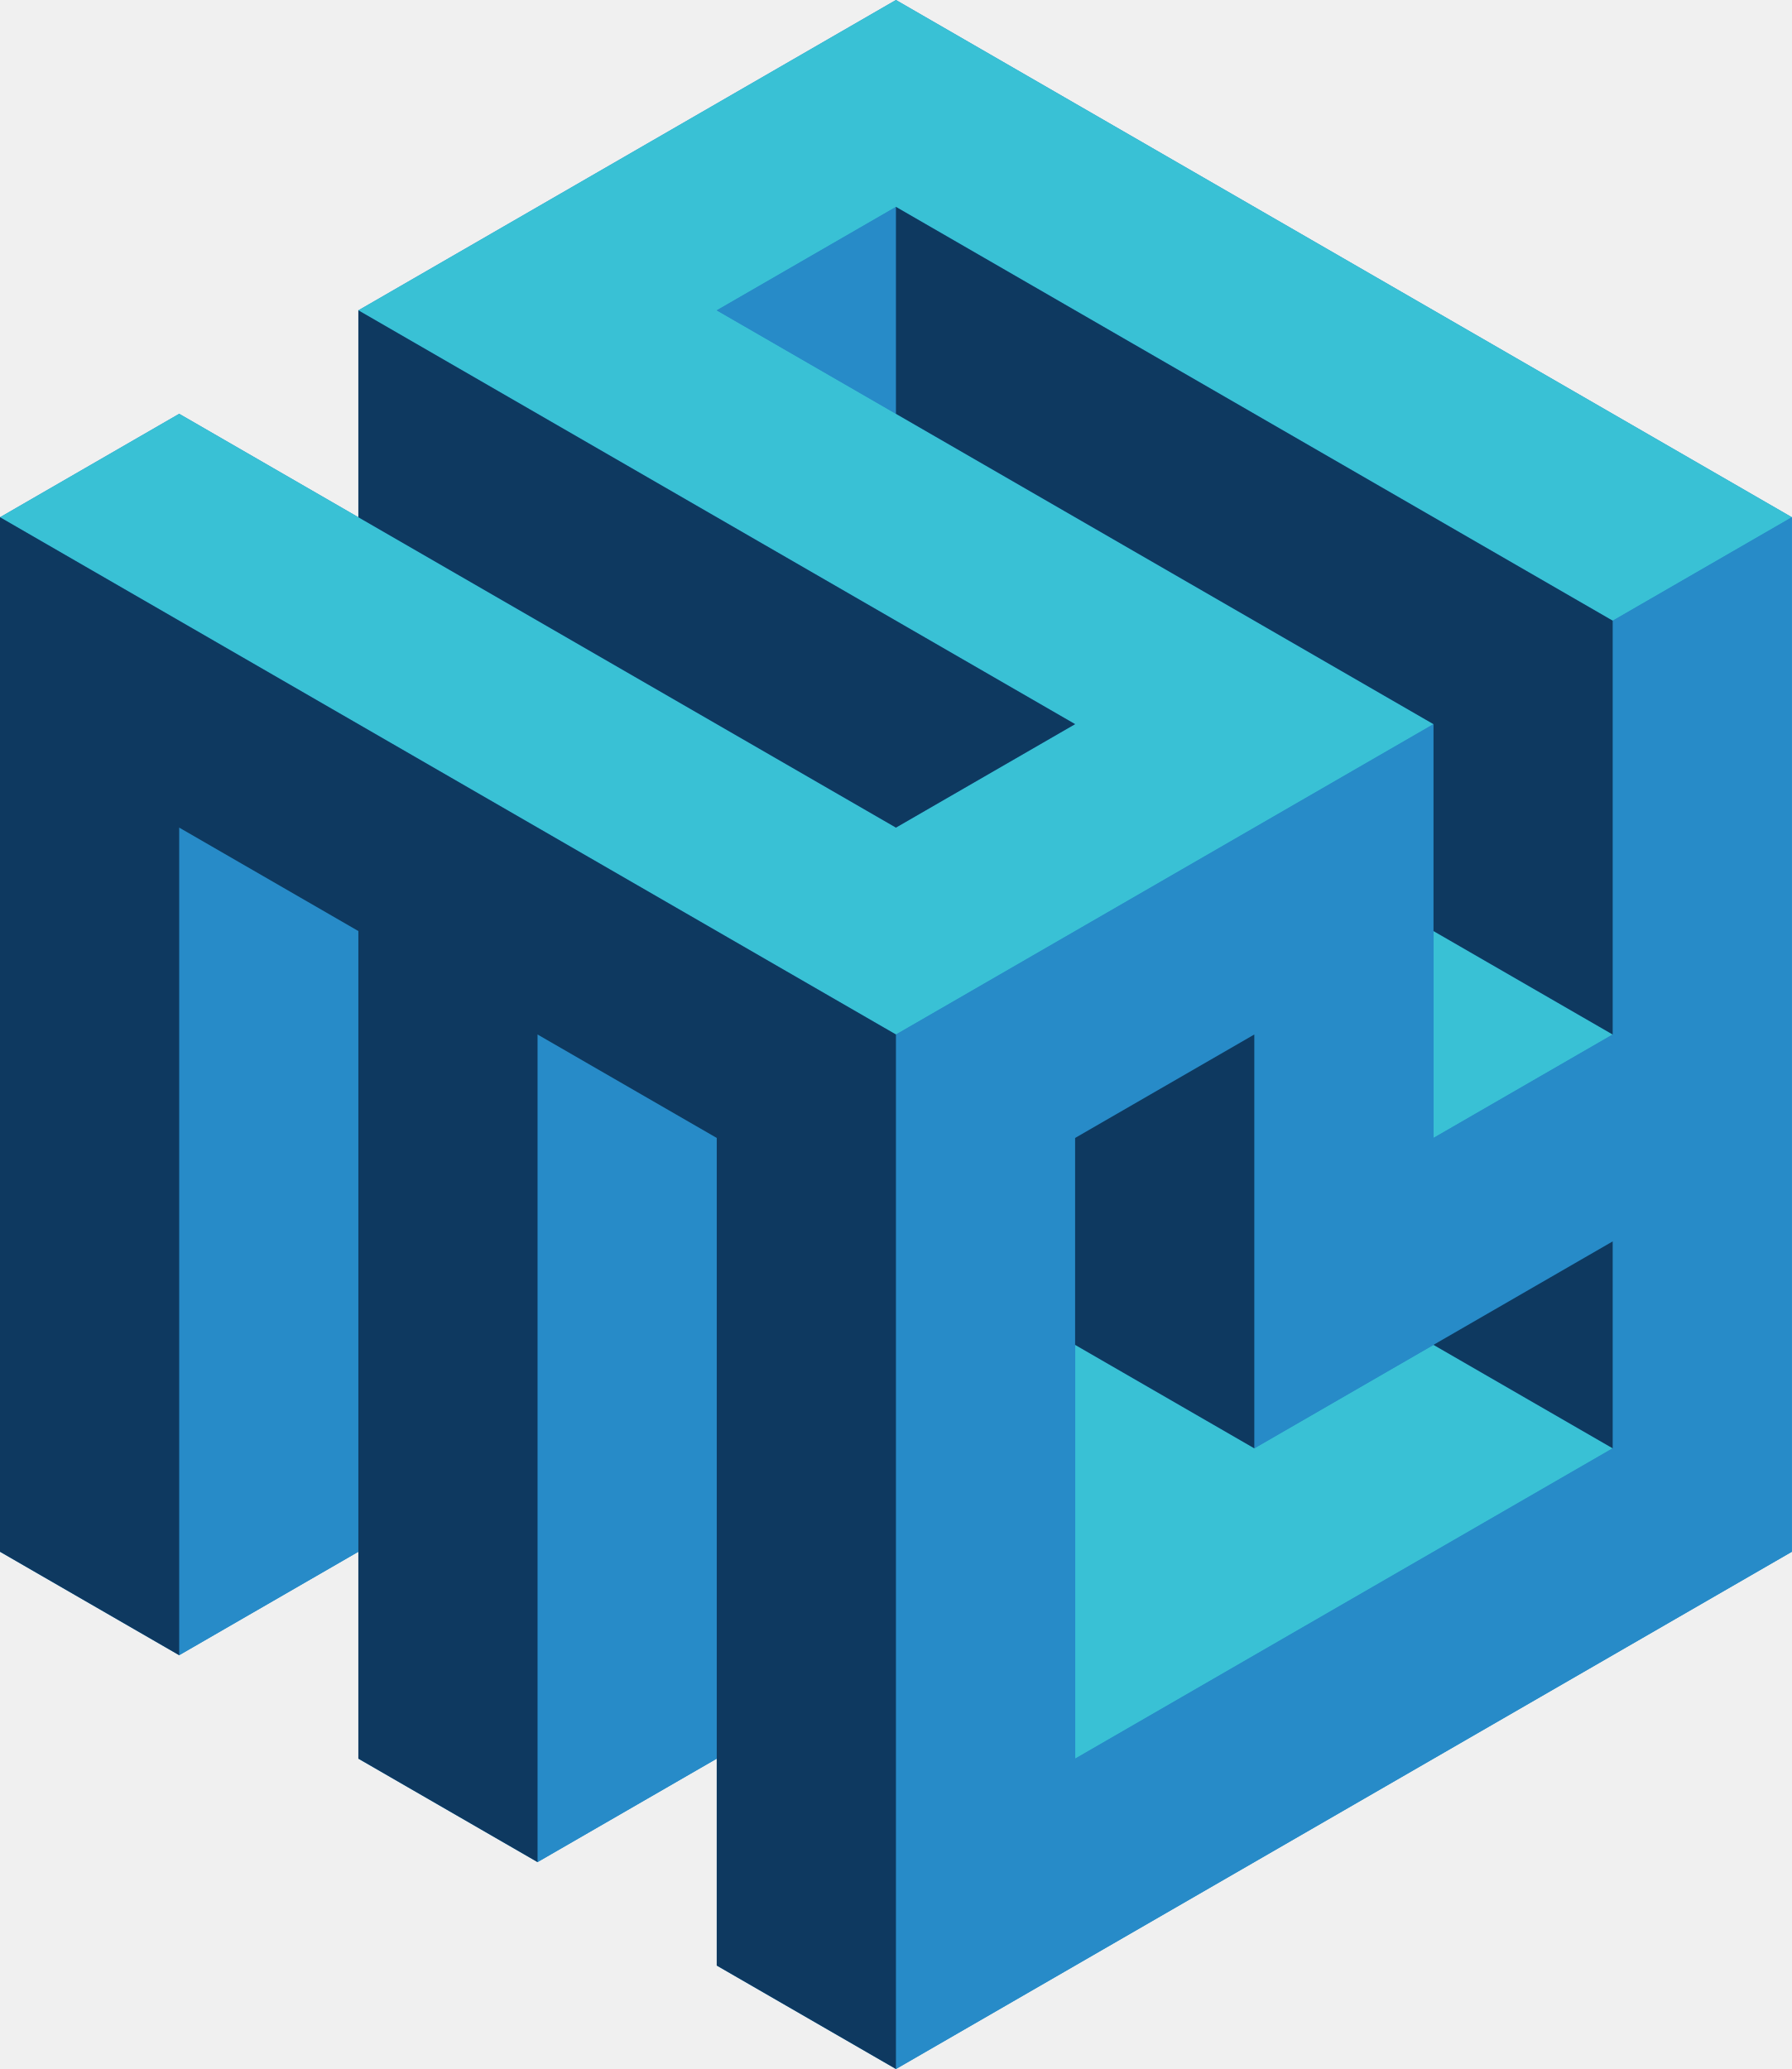
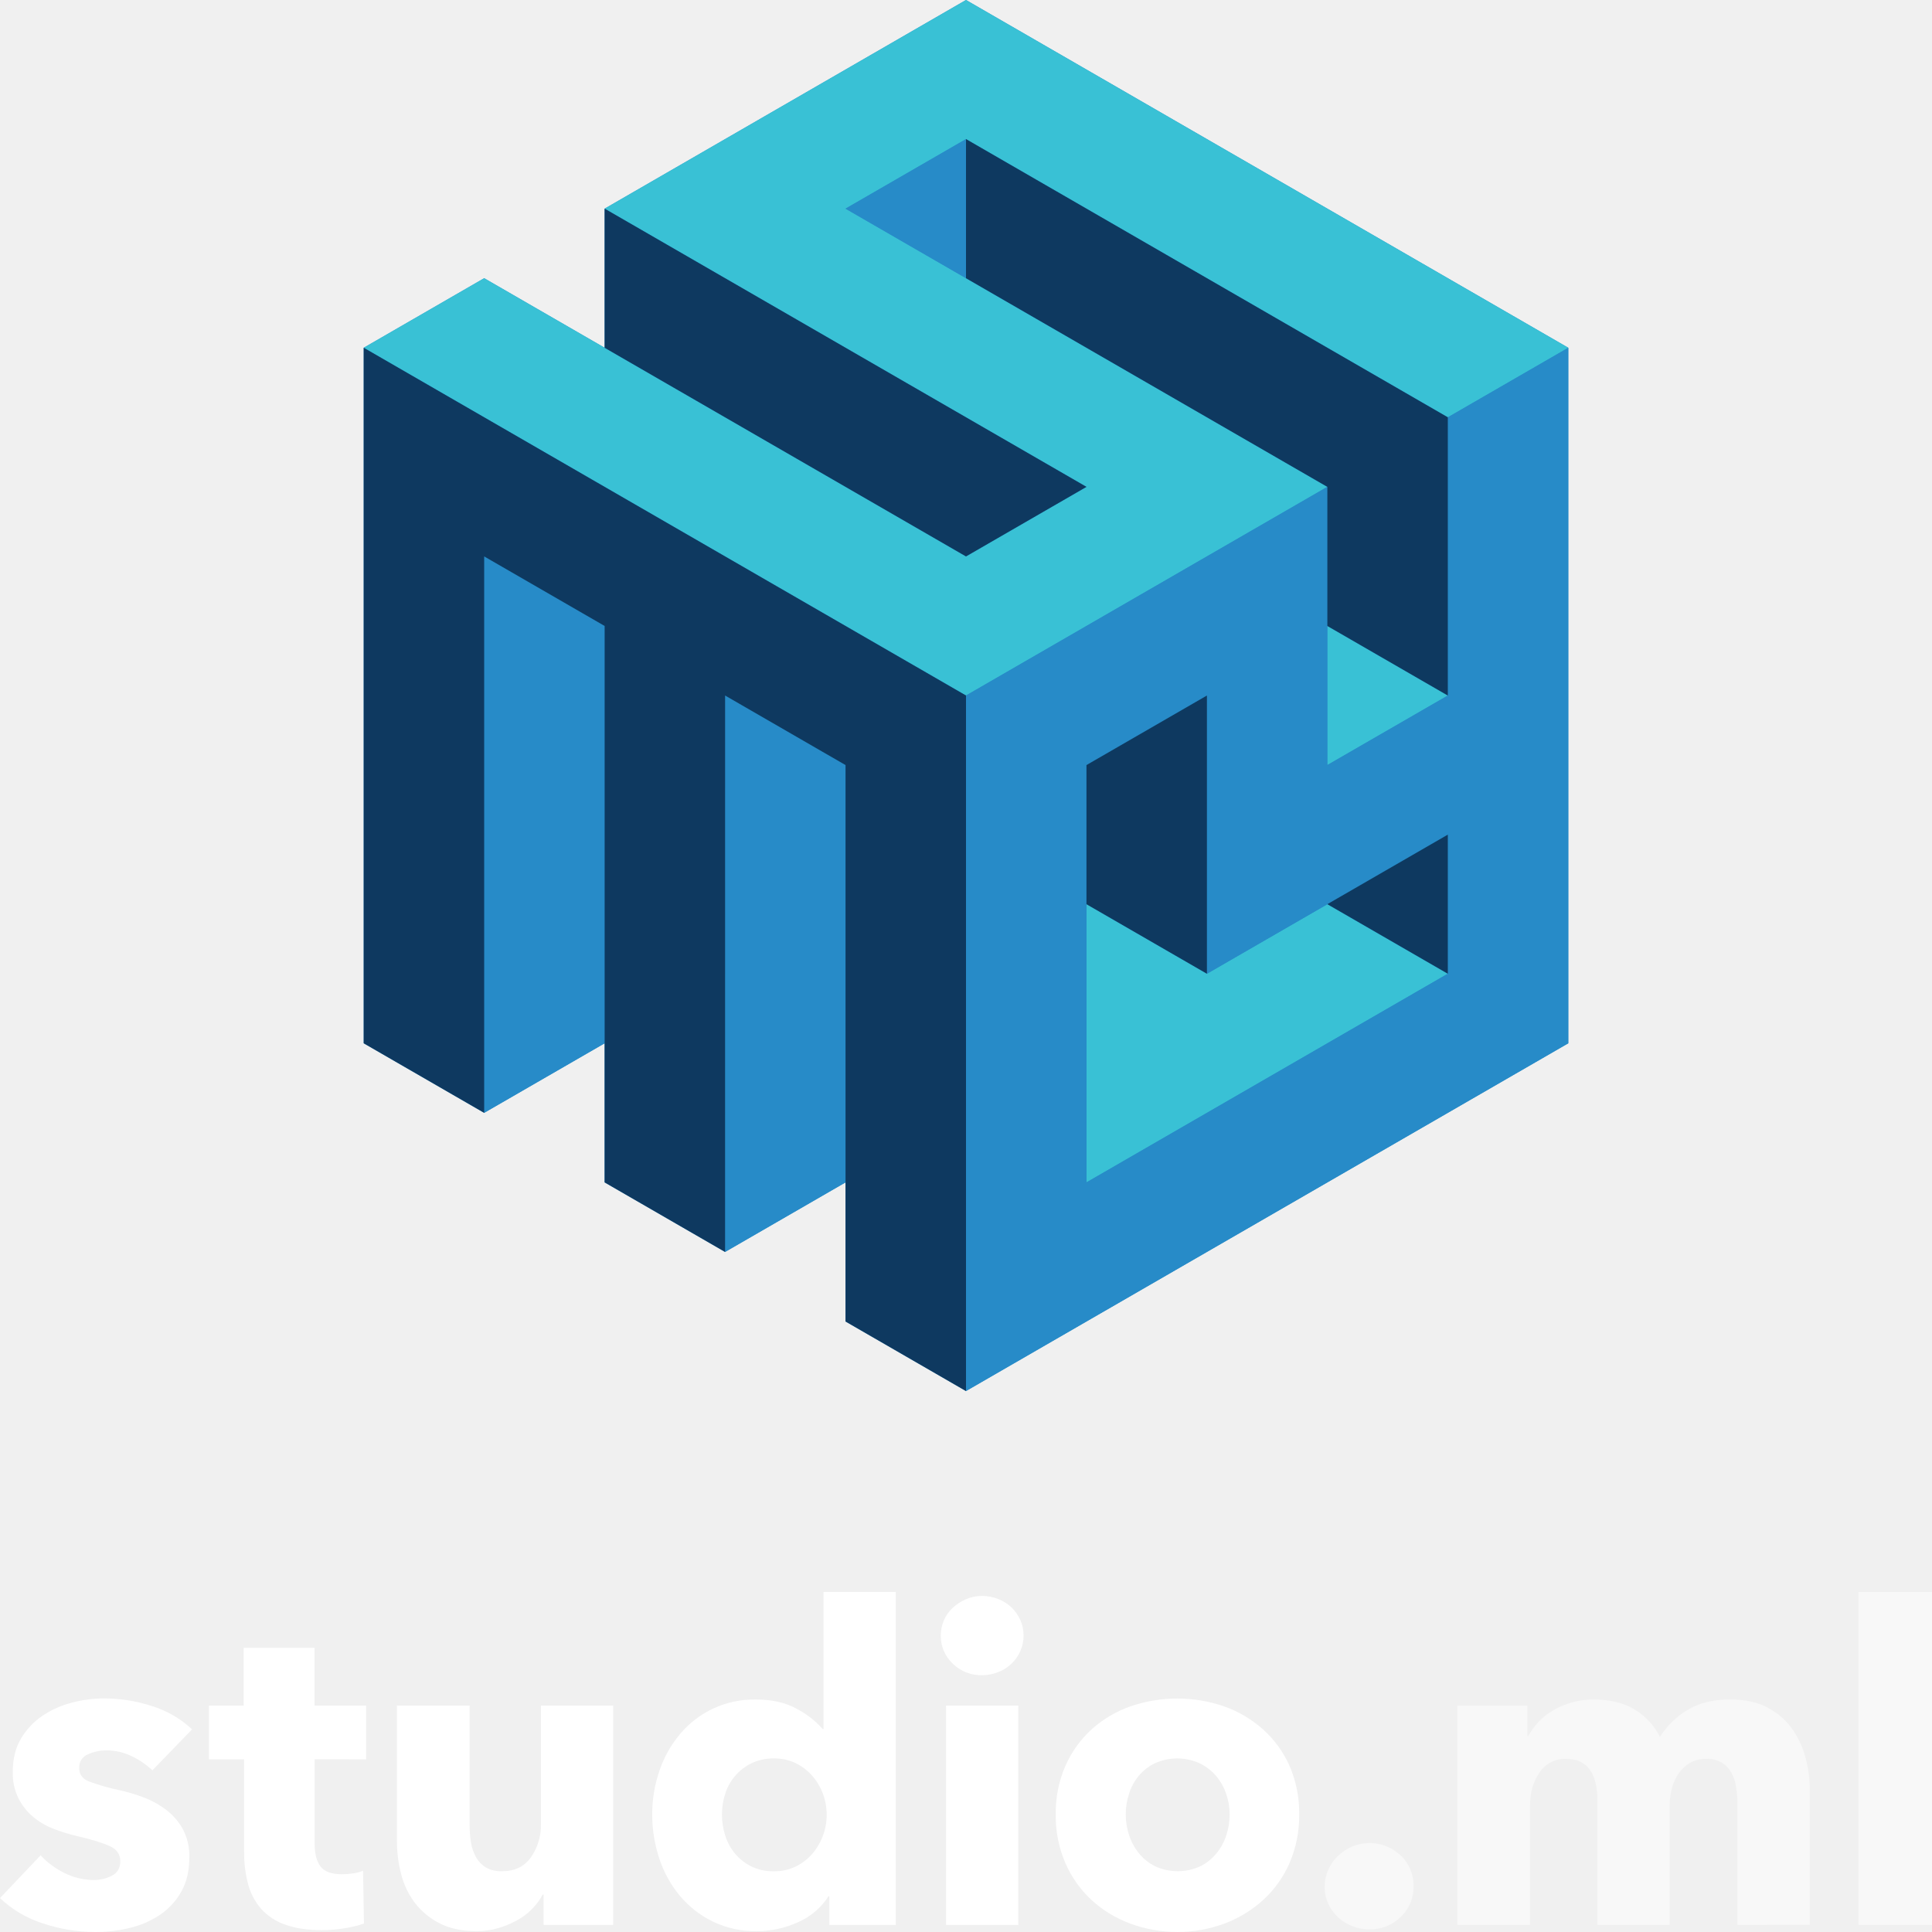
- <svg xmlns="http://www.w3.org/2000/svg" viewBox="0 0 623.47 720">
+ <svg xmlns="http://www.w3.org/2000/svg" id="Layer_1" data-name="Layer 1" viewBox="0 0 1000 1000">
  <defs>
-     <style>.cls-1{fill:#278bc8;}.cls-2{fill:#39c1d5;}.cls-3{fill:#0e3960;}</style>
+     <style>.cls-1{fill:#278bc8;}.cls-2{fill:#39c1d5;}.cls-3{fill:#0e3960;}.cls-4{fill:#fff;}.cls-5{opacity:0.5;}</style>
  </defs>
-   <g id="Layer_2" data-name="Layer 2">
-     <g id="Layer_1-2" data-name="Layer 1">
-       <polygon class="cls-1" points="623.48 180 623.48 540 311.74 720 249.39 684 249.39 612 187.04 648 124.69 612 124.69 540 62.35 576 0 540 0 180 62.35 144 124.69 180 124.69 108 311.74 0 623.48 180" />
-       <polygon class="cls-2" points="561.13 216 623.48 180 311.74 0 124.69 108 374.08 252 311.74 288 62.35 144 0 180 311.74 360 498.78 252 249.39 108 311.74 72 561.13 216" />
-       <polygon class="cls-2" points="498.78 324 498.78 396 561.13 360 498.78 324" />
-       <polygon class="cls-2" points="561.13 504 498.78 468 436.43 504 374.08 468 374.08 612 561.13 504" />
-       <polygon class="cls-1" points="311.74 72 311.74 144 249.39 108 311.74 72" />
-       <path class="cls-1" d="M561.13,216V360l-62.35,36V252l-187,108V720L623.47,540V180Zm0,288-187,108V396l62.35-36V504l124.69-72Z" />
-       <polygon class="cls-1" points="62.35 288 62.35 576 124.69 540 124.69 324 62.35 288" />
-       <polygon class="cls-1" points="187.04 360 187.04 648 249.39 612 249.39 396 187.04 360" />
-       <polygon class="cls-3" points="0 180 311.74 360 311.74 720 249.39 684 249.39 396 187.04 360 187.04 648 124.69 612 124.69 324 62.35 288 62.35 576 0 540 0 180" />
-       <polygon class="cls-3" points="374.08 252 124.69 108 124.69 180 311.74 288 374.08 252" />
-       <polygon class="cls-3" points="436.43 504 436.43 360 374.08 396 374.08 468 436.43 504" />
-       <polygon class="cls-3" points="311.74 72 311.74 144 498.78 252 498.78 324 561.13 360 561.13 216 311.74 72" />
-       <polygon class="cls-3" points="561.13 432 561.13 504 498.78 468 561.13 432" />
-     </g>
+   <polygon class="cls-1" points="811.74 180 811.74 540 500 720 437.65 684 437.65 612 375.3 648 312.96 612 312.96 540 250.61 576 188.26 540 188.26 180 250.61 144 312.96 180 312.96 108 500 0 811.74 180" />
+   <polygon class="cls-2" points="749.39 216 811.74 180 500 0 312.96 108 562.35 252 500 288 250.61 144 188.26 180 500 360 687.04 252 437.65 108 500 72 749.39 216" />
+   <polygon class="cls-2" points="687.04 324 687.04 396 749.39 360 687.04 324" />
+   <polygon class="cls-2" points="749.39 504 687.04 468 624.7 504 562.35 468 562.35 612 749.39 504" />
+   <polygon class="cls-1" points="500 72 500 144 437.65 108 500 72" />
+   <path class="cls-1" d="M749.39,216V360L687,396V252L500,360V720L811.74,540V180Zm0,288-187,108V396l62.35-36V504l124.69-72Z" />
+   <polygon class="cls-1" points="250.61 288 250.61 576 312.96 540 312.96 324 250.61 288" />
+   <polygon class="cls-1" points="375.31 360 375.31 648 437.65 612 437.65 396 375.31 360" />
+   <polygon class="cls-3" points="188.26 180 500 360 500 720 437.65 684 437.65 396 375.31 360 375.3 648 312.96 612 312.96 324 250.61 288 250.61 576 188.26 540 188.26 180" />
+   <polygon class="cls-3" points="562.35 252 312.96 108 312.96 180 500 288 562.35 252" />
+   <polygon class="cls-3" points="624.7 504 624.7 360 562.35 396 562.35 468 624.7 504" />
+   <polygon class="cls-3" points="500 72 500 144 687.04 252 687.04 324 749.39 360 749.39 216 500 72" />
+   <polygon class="cls-3" points="749.39 432 749.39 504 687.04 468 749.39 432" />
+   <path class="cls-4" d="M78.88,916.32A41.79,41.79,0,0,0,68.17,909a29.61,29.61,0,0,0-13-3,22.84,22.84,0,0,0-9.69,2.05A7.2,7.2,0,0,0,41,915.18q0,4.79,4.9,6.84a106.7,106.7,0,0,0,15.85,4.56,85.8,85.8,0,0,1,12.88,3.88,45.64,45.64,0,0,1,11.74,6.61,31.73,31.73,0,0,1,8.44,10A29.44,29.44,0,0,1,98,961.24Q98,972,93.7,979.37a35.51,35.51,0,0,1-11.28,12,48.66,48.66,0,0,1-15.62,6.61A74.92,74.92,0,0,1,49.47,1000a85.59,85.59,0,0,1-27.24-4.45A57.15,57.15,0,0,1,0,982.44l21-22.12a41.82,41.82,0,0,0,12.31,9.12,34.19,34.19,0,0,0,15.5,3.65,20.34,20.34,0,0,0,9-2.17q4.44-2.16,4.45-7.64,0-5.24-5.47-7.75t-17.1-5.24a87.92,87.92,0,0,1-11.85-3.65,37.47,37.47,0,0,1-10.6-6.16,30.57,30.57,0,0,1-7.64-9.58,29.3,29.3,0,0,1-3-13.68q0-10.26,4.33-17.44A36.68,36.68,0,0,1,22.11,888a49.74,49.74,0,0,1,15.16-6.73,65.46,65.46,0,0,1,16.53-2.17,79.89,79.89,0,0,1,25,4,54,54,0,0,1,20.63,12Z" />
+   <path class="cls-4" d="M162.84,910.62v43.49q0,8,3.08,12t11.06,4a39.53,39.53,0,0,0,5.81-.46,19.81,19.81,0,0,0,5.13-1.37l.46,27.36a61.81,61.81,0,0,1-9.8,2.39,69.44,69.44,0,0,1-11.85,1q-11.4,0-19.15-2.86A29.61,29.61,0,0,1,135.14,988a32.27,32.27,0,0,1-6.73-12.8,62.23,62.23,0,0,1-2.05-16.57v-48H108.13V882.81h18V852.94h36.7v29.87h26.67v27.82Z" />
+   <path class="cls-4" d="M281.37,996.35V980.62h-.46a32.13,32.13,0,0,1-5.36,7.3,33.73,33.73,0,0,1-7.75,5.93,47.41,47.41,0,0,1-9.8,4.1,39.41,39.41,0,0,1-11.29,1.6q-11.4,0-19.26-4.1a37.32,37.32,0,0,1-12.77-10.6A41.73,41.73,0,0,1,207.62,970a67,67,0,0,1-2.17-17V882.81h37.62v61.56a58.45,58.45,0,0,0,.68,9.12,22.78,22.78,0,0,0,2.62,7.75,14.44,14.44,0,0,0,5.13,5.36,16.11,16.11,0,0,0,8.44,1.94q9.8,0,14.93-7.3a29,29,0,0,0,5.13-17.1V882.81h37.39V996.35Z" />
+   <path class="cls-4" d="M429.26,996.35V981.53h-.46a35.47,35.47,0,0,1-15.62,13.34,50.92,50.92,0,0,1-21.54,4.67,50.31,50.31,0,0,1-22.8-5,52.27,52.27,0,0,1-17-13.34,58.51,58.51,0,0,1-10.6-19.27,71.58,71.58,0,0,1-3.65-22.8,68.69,68.69,0,0,1,3.76-22.69,59.16,59.16,0,0,1,10.71-19,50,50,0,0,1,39.1-17.78q12.53,0,21.2,4.79a47.06,47.06,0,0,1,13.45,10.49h.46V824h37.39V996.35Zm-1.37-57A30.76,30.76,0,0,0,426,928.63a30.33,30.33,0,0,0-5.47-9.35,27.29,27.29,0,0,0-8.55-6.61,25.17,25.17,0,0,0-11.4-2.51,25.68,25.68,0,0,0-11.63,2.51,26.21,26.21,0,0,0-13.56,15.73,34.39,34.39,0,0,0-1.71,10.72A35.43,35.43,0,0,0,375.34,950a27.83,27.83,0,0,0,5.13,9.46,25.9,25.9,0,0,0,8.44,6.61,25.62,25.62,0,0,0,11.63,2.51,25.12,25.12,0,0,0,11.4-2.51,27.24,27.24,0,0,0,8.55-6.61,30.3,30.3,0,0,0,5.47-9.35A30.74,30.74,0,0,0,427.89,939.35Z" />
+   <path class="cls-4" d="M529.8,846.55a19.33,19.33,0,0,1-1.71,8.09,20.47,20.47,0,0,1-11.4,10.83,22.2,22.2,0,0,1-8.32,1.6,20.94,20.94,0,0,1-15.27-6,19.56,19.56,0,0,1-6.16-14.48,19.9,19.9,0,0,1,1.6-7.87,18.59,18.59,0,0,1,4.56-6.5,24.61,24.61,0,0,1,6.84-4.45,20.63,20.63,0,0,1,8.44-1.71,22.26,22.26,0,0,1,8.32,1.6,21.1,21.1,0,0,1,6.84,4.33,20.89,20.89,0,0,1,4.56,6.5A19.34,19.34,0,0,1,529.8,846.55Zm-40.12,149.8V882.81h37.39V996.35Z" />
+   <path class="cls-4" d="M672.46,939.12a61.41,61.41,0,0,1-5,25.19,56.52,56.52,0,0,1-13.68,19.15,62.59,62.59,0,0,1-20.06,12.2,70.52,70.52,0,0,1-48.67,0A61,61,0,0,1,565,983.47a57.21,57.21,0,0,1-13.56-19.15,61.34,61.34,0,0,1-5-25.19,60.58,60.58,0,0,1,5-25.08A56.31,56.31,0,0,1,565,895.12,59,59,0,0,1,585,883.26a74.2,74.2,0,0,1,48.67,0,60.53,60.53,0,0,1,20.06,11.86A55.64,55.64,0,0,1,667.45,914,60.64,60.64,0,0,1,672.46,939.12Zm-36,0a32.45,32.45,0,0,0-1.82-10.72,28.41,28.41,0,0,0-5.24-9.23,26.75,26.75,0,0,0-8.43-6.5,28.21,28.21,0,0,0-23.25,0,25.4,25.4,0,0,0-8.32,6.5,27.83,27.83,0,0,0-5,9.23,34.43,34.43,0,0,0,0,21.43,29.28,29.28,0,0,0,5.13,9.46,25.2,25.2,0,0,0,8.44,6.73,28.21,28.21,0,0,0,23.25,0,25.22,25.22,0,0,0,8.43-6.73,29.26,29.26,0,0,0,5.13-9.46A34.37,34.37,0,0,0,636.44,939.12Z" />
+   <g class="cls-5">
+     <path class="cls-4" d="M731.65,976.29a21.1,21.1,0,0,1-6.72,16,22.54,22.54,0,0,1-16.07,6.38,23.73,23.73,0,0,1-9-1.71,24,24,0,0,1-7.41-4.67,21.61,21.61,0,0,1-5-7,20.81,20.81,0,0,1-1.82-8.78,21.06,21.06,0,0,1,1.82-8.66,22.62,22.62,0,0,1,5-7.18,24.67,24.67,0,0,1,7.41-4.9,23.32,23.32,0,0,1,25.08,4.56A21.11,21.11,0,0,1,731.65,976.29Z" />
+     <path class="cls-4" d="M899.3,996.35v-62a60.71,60.71,0,0,0-.68-9.24,22.09,22.09,0,0,0-2.51-7.64,14.45,14.45,0,0,0-4.9-5.13,15,15,0,0,0-8.09-1.94,16.28,16.28,0,0,0-8.32,2.05,18.51,18.51,0,0,0-5.93,5.47,24,24,0,0,0-3.53,7.87,37,37,0,0,0-1.14,9.24v61.33H826.8V931.6q0-9.8-3.87-15.5t-12.31-5.7a15.83,15.83,0,0,0-13.79,7.07q-4.91,7.07-4.9,17.33v61.56H754.31V882.81h36.25v15.73H791a39.73,39.73,0,0,1,5.13-7.07,32.54,32.54,0,0,1,7.41-6,41.54,41.54,0,0,1,9.69-4.22,41.05,41.05,0,0,1,11.74-1.6q12.31,0,20.86,5A34.39,34.39,0,0,1,859.18,899a43.23,43.23,0,0,1,14.59-14.14q8.89-5.24,21.66-5.24,11.63,0,19.49,4.22a36.32,36.32,0,0,1,12.65,10.94,45.53,45.53,0,0,1,7,15,64.66,64.66,0,0,1,2.17,16.3v70.23Z" />
+     <path class="cls-4" d="M961.93,996.35V824H1000V996.35Z" />
  </g>
</svg>
